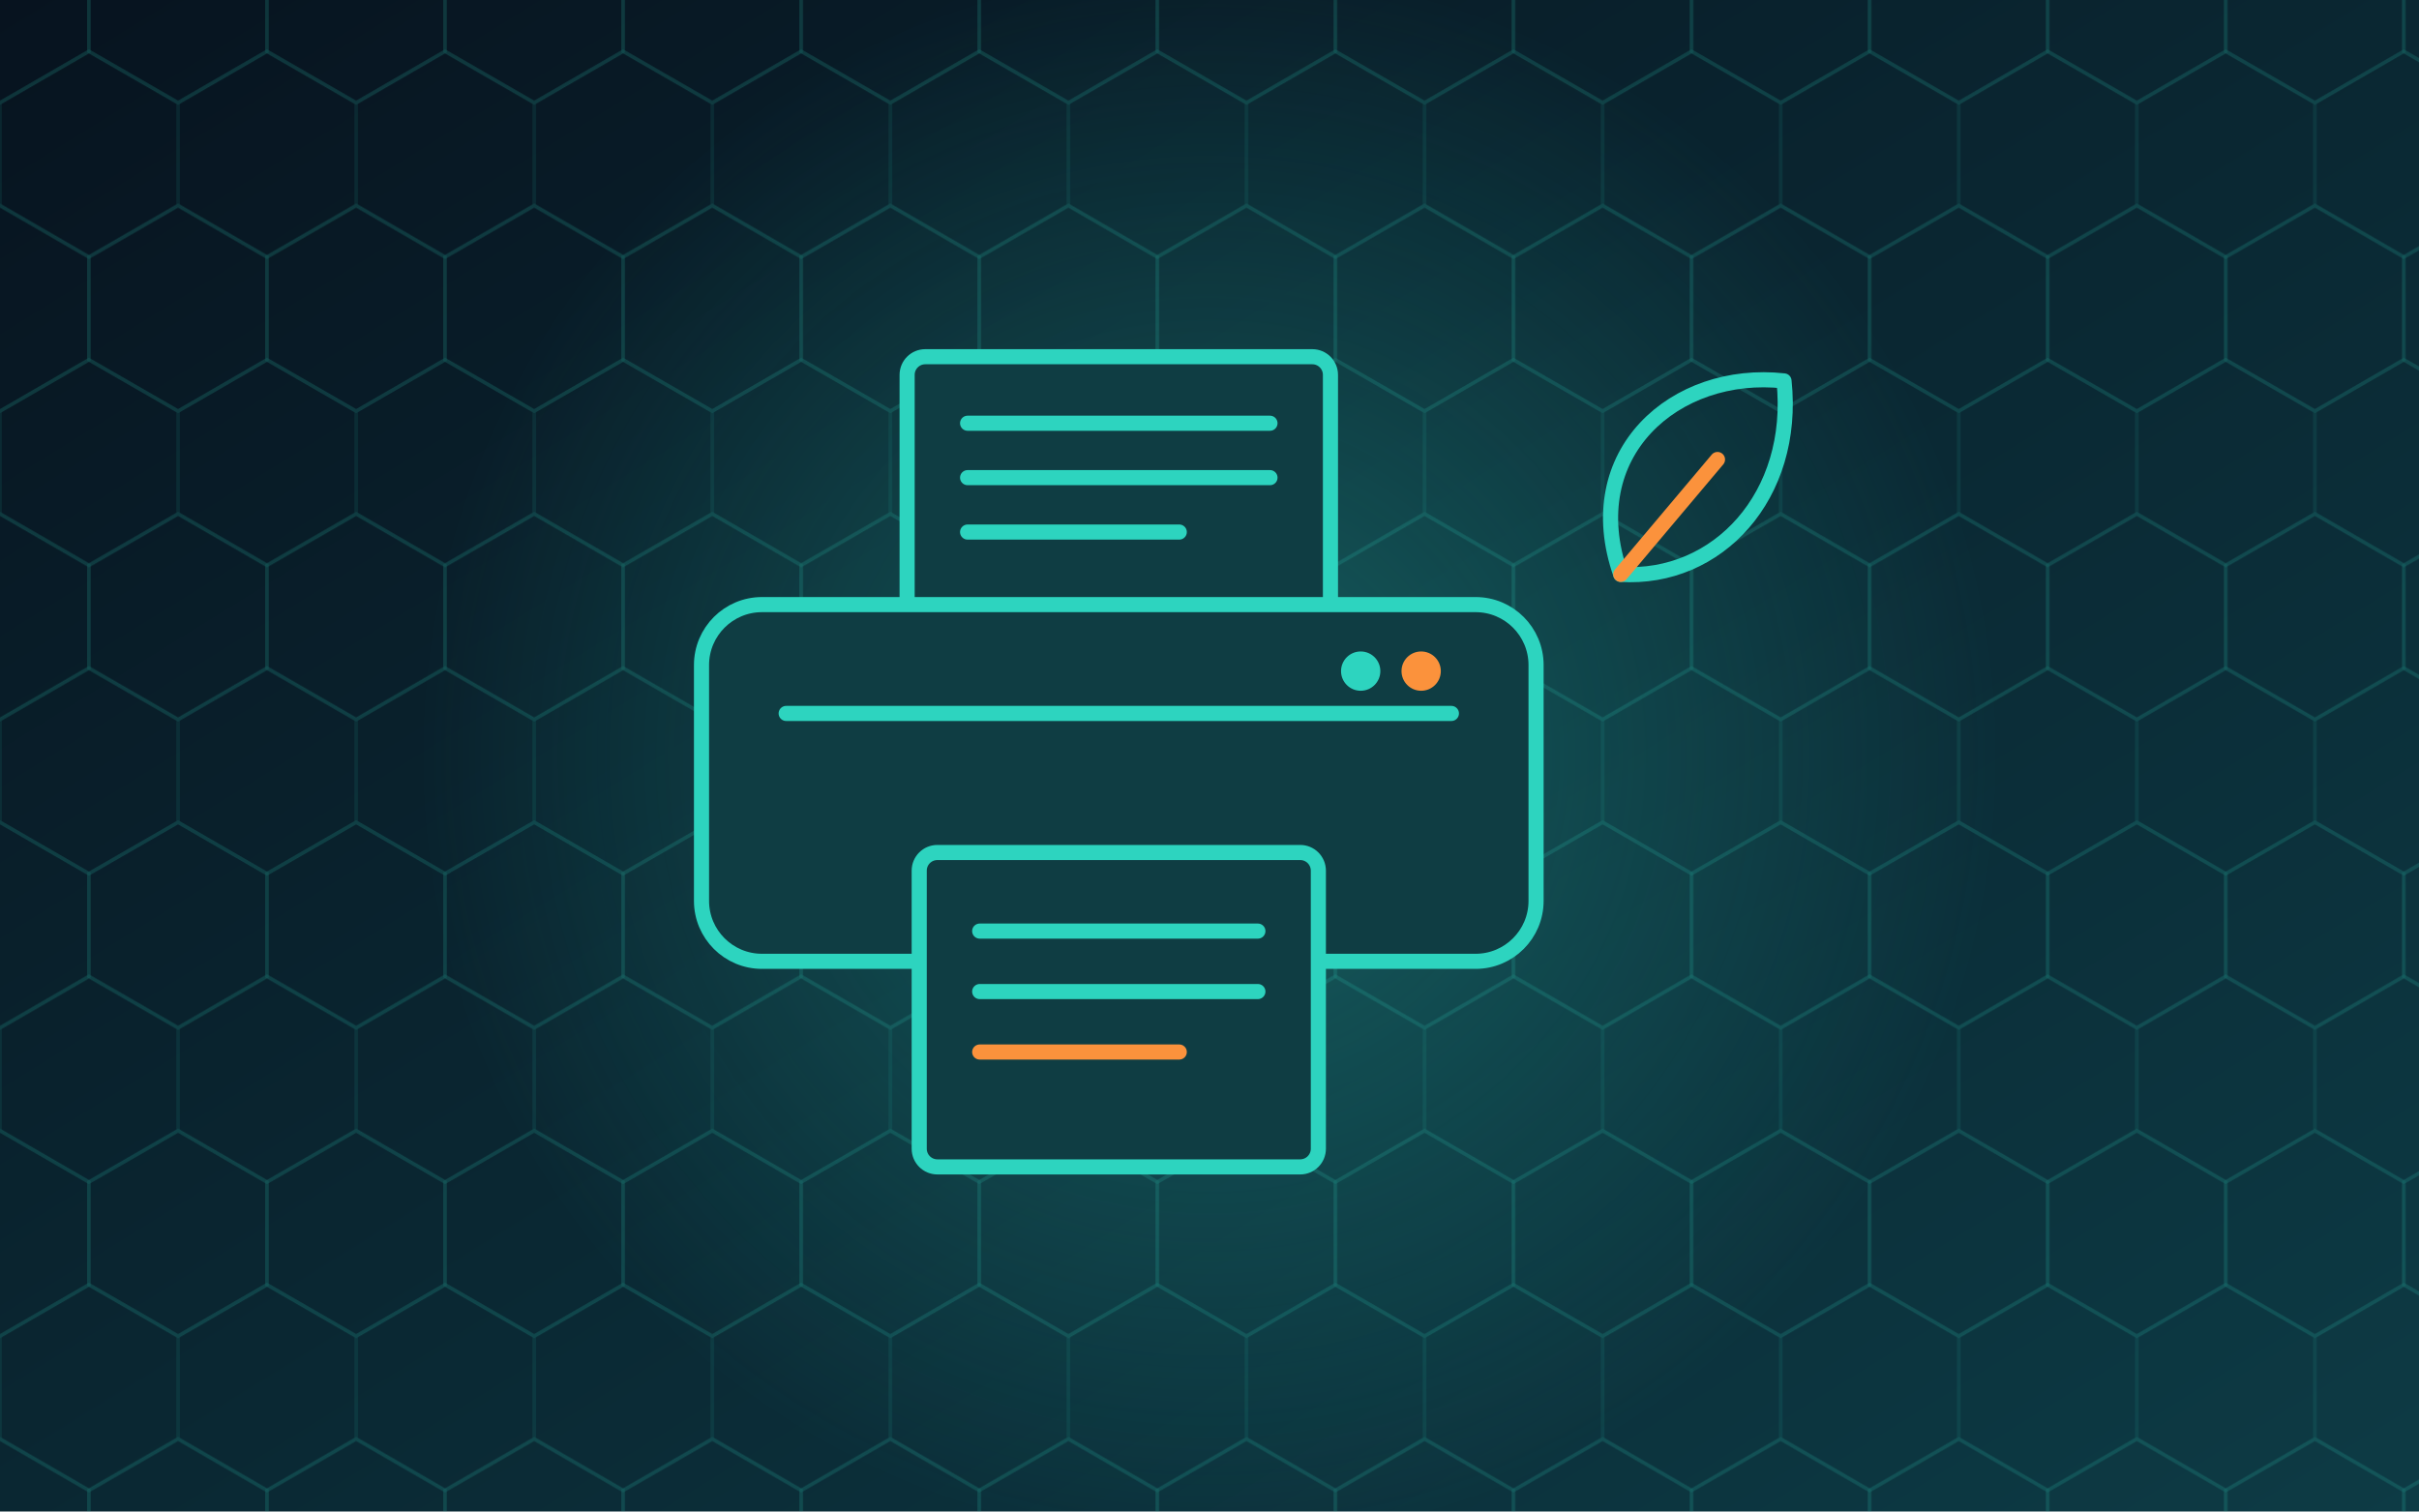
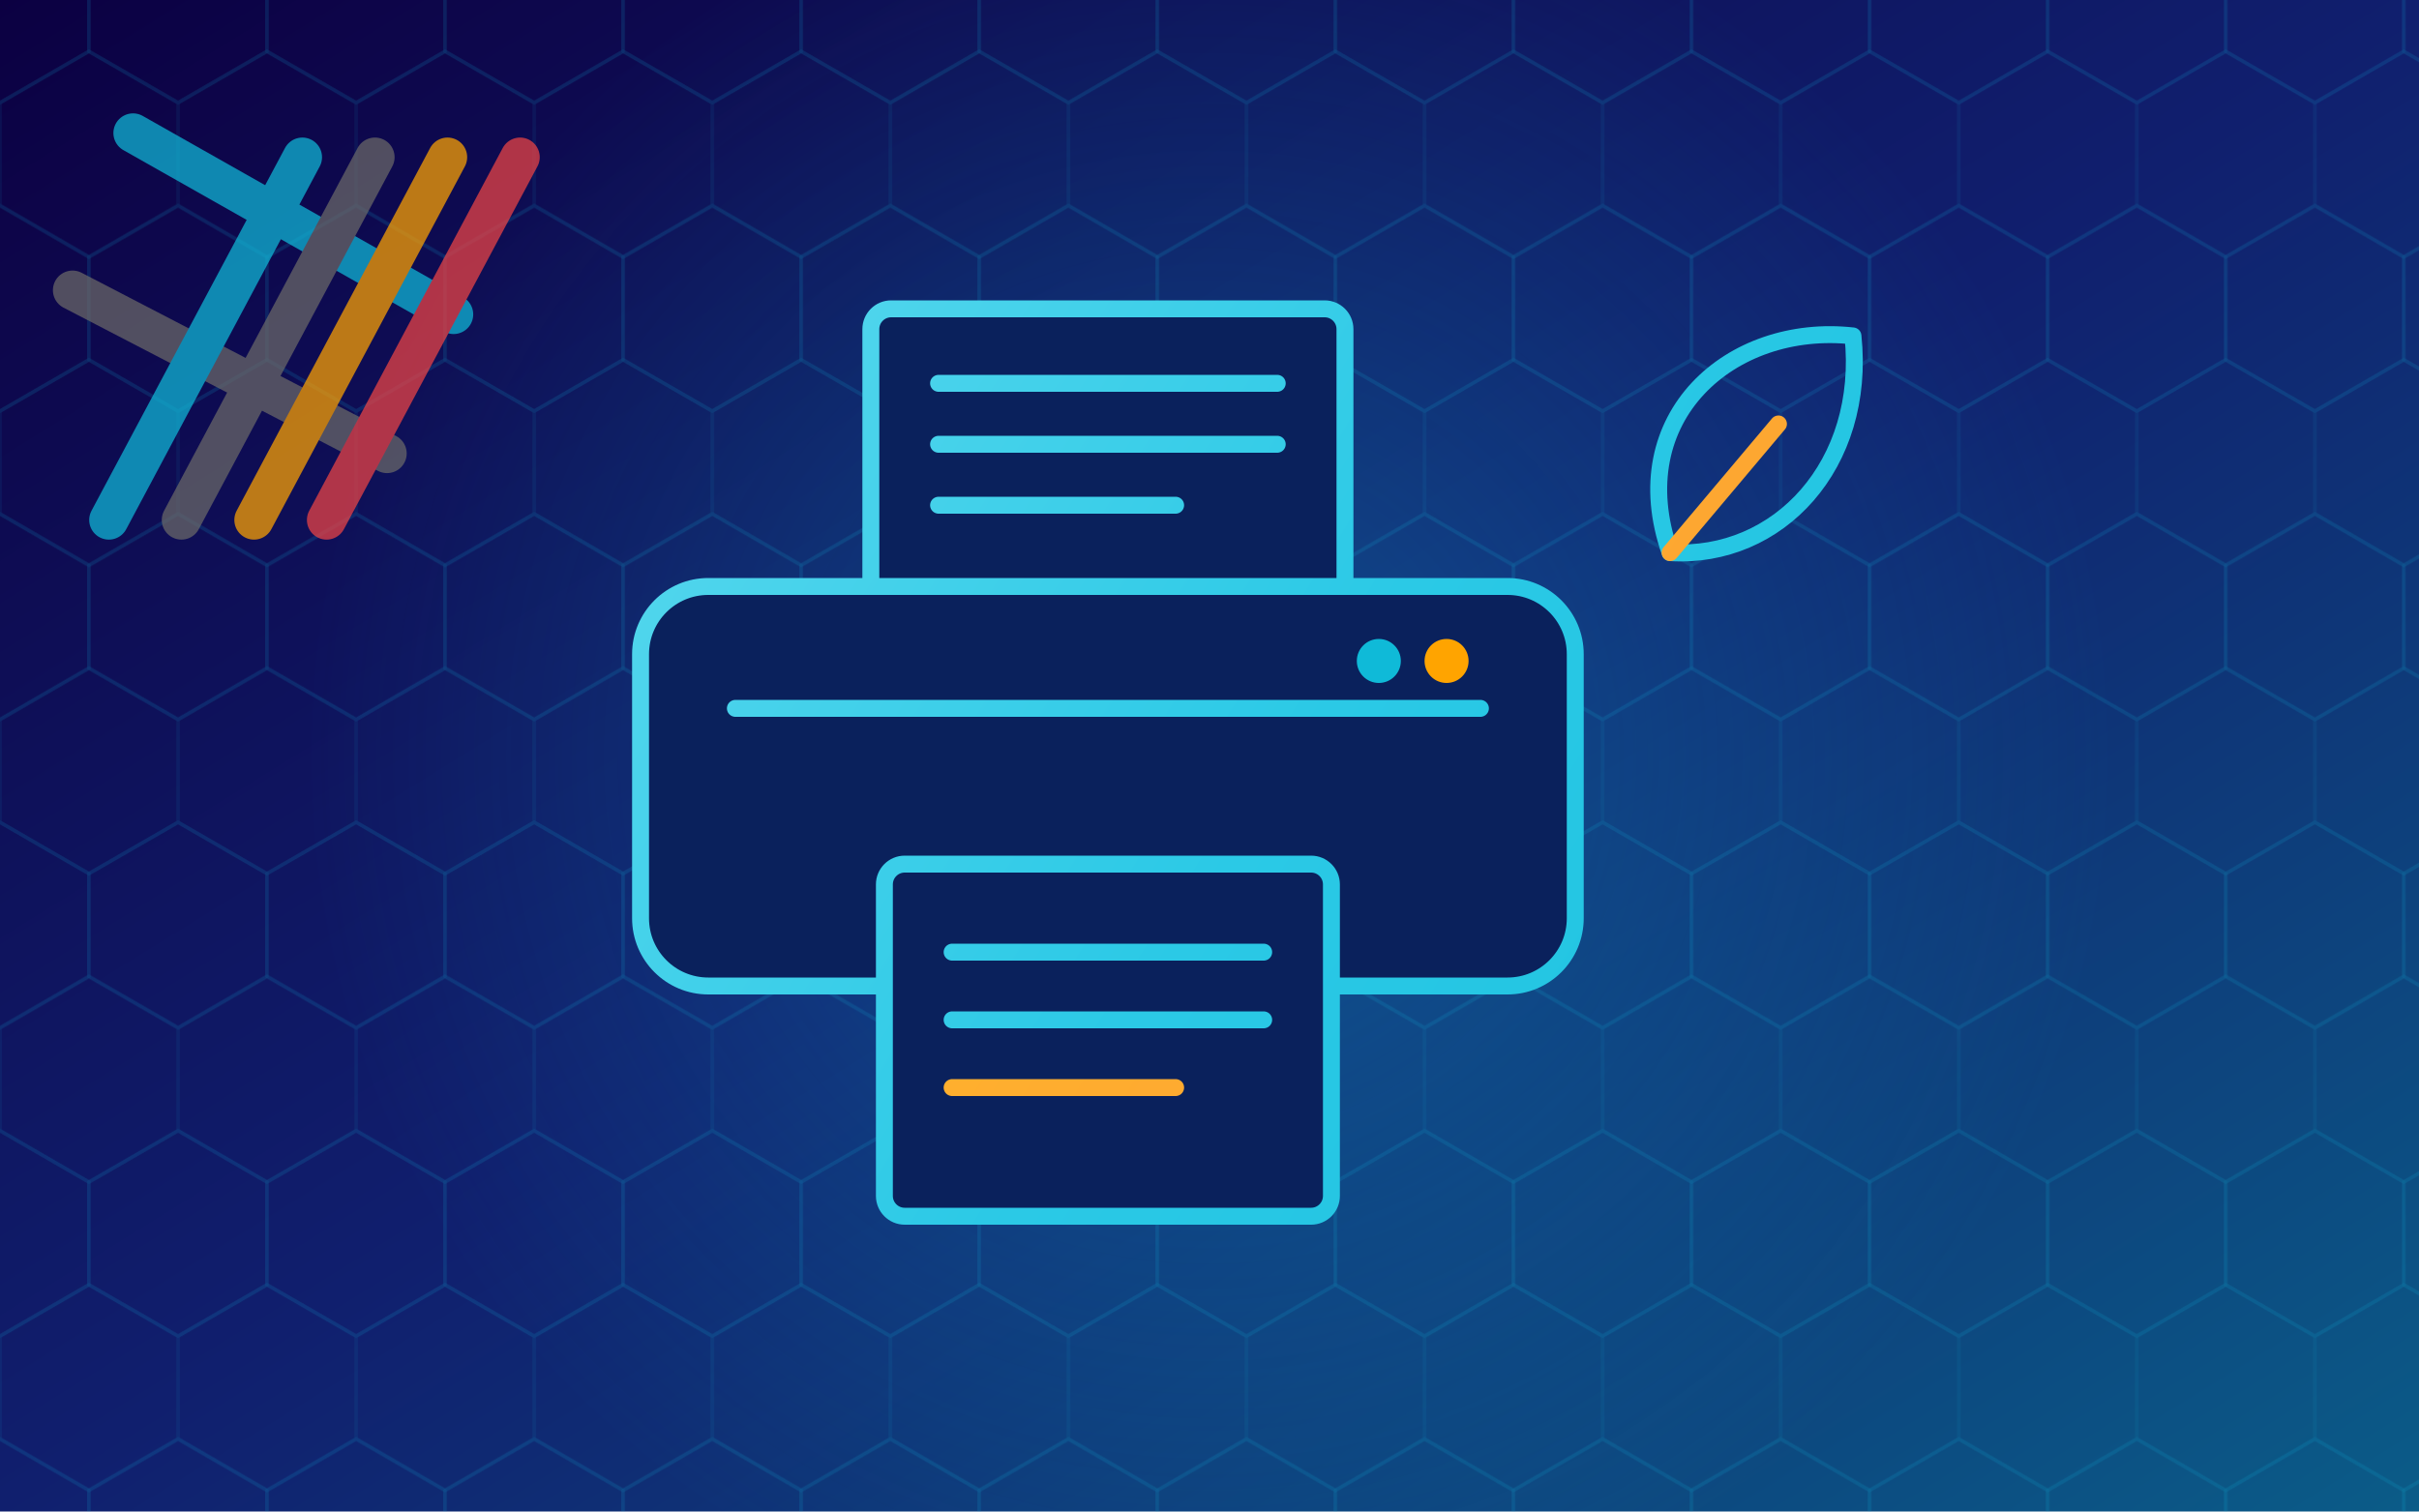
<svg xmlns="http://www.w3.org/2000/svg" viewBox="0 0 800 500" role="img" aria-label="Managed print services">
  <defs>
    <linearGradient id="bg" x1="0" y1="0" x2="1" y2="1">
-       <stop offset="0" stop-color="#07131f" />
-       <stop offset="1" stop-color="#0d3b45" />
+       <stop offset="0" stop-color="#0C0042" />
+       <stop offset="0.5" stop-color="#101F6E" />
+       <stop offset="1" stop-color="#0B5C88" />
    </linearGradient>
-     <radialGradient id="gl" cx="0.5" cy="0.5" r="0.5">
-       <stop offset="0" stop-color="#2dd4bf" stop-opacity="0.32" />
-       <stop offset="1" stop-color="#2dd4bf" stop-opacity="0" />
+     <linearGradient id="gS" gradientUnits="userSpaceOnUse" x1="0" y1="0" x2="800" y2="500">
+       <stop offset="0" stop-color="#8FEAF7" />
+       <stop offset="0.55" stop-color="#2BC9E6" />
+       <stop offset="1" stop-color="#0FBAD8" />
+     </linearGradient>
+     <linearGradient id="gO" gradientUnits="userSpaceOnUse" x1="0" y1="0" x2="800" y2="500">
+       <stop offset="0" stop-color="#FFE29A" />
+       <stop offset="0.5" stop-color="#FFB02E" />
+       <stop offset="1" stop-color="#F58B3A" />
+     </linearGradient>
+     <radialGradient id="glC" cx="0.5" cy="0.5" r="0.5">
+       <stop offset="0" stop-color="#0FBAD8" stop-opacity="0.30" />
+       <stop offset="1" stop-color="#0FBAD8" stop-opacity="0" />
+     </radialGradient>
+     <radialGradient id="glO" cx="0.5" cy="0.5" r="0.5">
+       <stop offset="0" stop-color="#FFA400" stop-opacity="0.24" />
+       <stop offset="1" stop-color="#FFA400" stop-opacity="0" />
    </radialGradient>
    <pattern id="hx" width="58.89" height="102" patternUnits="userSpaceOnUse">
-       <g fill="none" stroke="#2dd4bf" stroke-opacity="0.09" stroke-width="1.2">
+       <g fill="none" stroke="#0FBAD8" stroke-opacity="0.08" stroke-width="1.2">
        <polygon points="0.0,-34.0 29.4,-17.0 29.4,17.0 0.0,34.0 -29.4,17.0 -29.4,-17.0" />
        <polygon points="58.9,-34.0 88.3,-17.0 88.3,17.0 58.9,34.0 29.4,17.0 29.4,-17.0" />
        <polygon points="0.0,68.0 29.4,85.0 29.4,119.0 0.0,136.0 -29.4,119.0 -29.4,85.0" />
        <polygon points="58.9,68.0 88.3,85.0 88.3,119.0 58.9,136.0 29.4,119.0 29.4,85.0" />
        <polygon points="29.4,17.0 58.9,34.0 58.9,68.0 29.4,85.0 0.0,68.0 0.0,34.0" />
      </g>
    </pattern>
  </defs>
  <rect width="800" height="500" fill="url(#bg)" />
  <rect width="800" height="500" fill="url(#hx)" />
-   <circle cx="400" cy="250" r="260" fill="url(#gl)" />
-   <g fill="none" stroke="#2dd4bf" stroke-width="5" stroke-linecap="round" stroke-linejoin="round">
-     <g transform="translate(-30,0)">
-       <rect x="330" y="118" width="140" height="96" rx="6" fill="#0b2530" stroke="none" />
-       <rect x="330" y="118" width="140" height="96" rx="6" fill="rgba(45,212,191,0.14)" />
-       <line x1="350" y1="140" x2="450" y2="140" />
-       <line x1="350" y1="158" x2="450" y2="158" />
-       <line x1="350" y1="176" x2="420" y2="176" />
-       <rect x="262" y="200" width="276" height="118" rx="20" fill="#0b2530" stroke="none" />
-       <rect x="262" y="200" width="276" height="118" rx="20" fill="rgba(45,212,191,0.14)" />
-       <line x1="290" y1="236" x2="510" y2="236" />
-       <circle cx="500" cy="222" r="6" fill="#fb923c" stroke="#fb923c" stroke-width="1" />
-       <circle cx="480" cy="222" r="6" fill="#2dd4bf" stroke="#2dd4bf" stroke-width="1" />
-       <rect x="334" y="282" width="132" height="104" rx="6" fill="#0b2530" stroke="none" />
-       <rect x="334" y="282" width="132" height="104" rx="6" fill="rgba(45,212,191,0.14)" />
-       <line x1="354" y1="308" x2="446" y2="308" />
-       <line x1="354" y1="328" x2="446" y2="328" />
-       <line x1="354" y1="348" x2="420" y2="348" stroke="#fb923c" />
-       <path d="M566 190C552 150 584 122 620 126C624 164 598 192 566 190Z" fill="none" />
-       <line x1="566" y1="190" x2="598" y2="152" stroke="#fb923c" />
+   <circle cx="400" cy="250.0" r="300.0" fill="url(#glC)" />
+   <g stroke-linecap="round" stroke-width="13" opacity="0.72" fill="none">
+     <line x1="24" y1="96" x2="128" y2="150" stroke="#6B6A68" />
+     <line x1="44" y1="44" x2="150" y2="104" stroke="#0FBAD8" />
+     <line x1="36" y1="172" x2="100" y2="52" stroke="#0FBAD8" />
+     <line x1="60" y1="172" x2="124" y2="52" stroke="#6B6A68" />
+     <line x1="84" y1="172" x2="148" y2="52" stroke="#FFA400" />
+     <line x1="108" y1="172" x2="172" y2="52" stroke="#EF4444" />
+   </g>
+   <g transform="translate(400 250.0) scale(1.12) translate(-400 -250.0)">
+     <g fill="none" stroke="url(#gS)" stroke-width="5" stroke-linecap="round" stroke-linejoin="round">
+       <g transform="translate(-30,0)">
+         <rect x="330" y="118" width="140" height="96" rx="6" fill="#0A0A4A" stroke="none" />
+         <rect x="330" y="118" width="140" height="96" rx="6" fill="rgba(15,186,216,0.13)" />
+         <line x1="350" y1="140" x2="450" y2="140" />
+         <line x1="350" y1="158" x2="450" y2="158" />
+         <line x1="350" y1="176" x2="420" y2="176" />
+         <rect x="262" y="200" width="276" height="118" rx="20" fill="#0A0A4A" stroke="none" />
+         <rect x="262" y="200" width="276" height="118" rx="20" fill="rgba(15,186,216,0.13)" />
+         <line x1="290" y1="236" x2="510" y2="236" />
+         <circle cx="500" cy="222" r="6" fill="#FFA400" stroke="#FFA400" stroke-width="1" />
+         <circle cx="480" cy="222" r="6" fill="#0FBAD8" stroke="#0FBAD8" stroke-width="1" />
+         <rect x="334" y="282" width="132" height="104" rx="6" fill="#0A0A4A" stroke="none" />
+         <rect x="334" y="282" width="132" height="104" rx="6" fill="rgba(15,186,216,0.13)" />
+         <line x1="354" y1="308" x2="446" y2="308" />
+         <line x1="354" y1="328" x2="446" y2="328" />
+         <line x1="354" y1="348" x2="420" y2="348" stroke="url(#gO)" />
+         <path d="M566 190C552 150 584 122 620 126C624 164 598 192 566 190Z" fill="none" />
+         <line x1="566" y1="190" x2="598" y2="152" stroke="url(#gO)" />
+       </g>
    </g>
  </g>
</svg>
